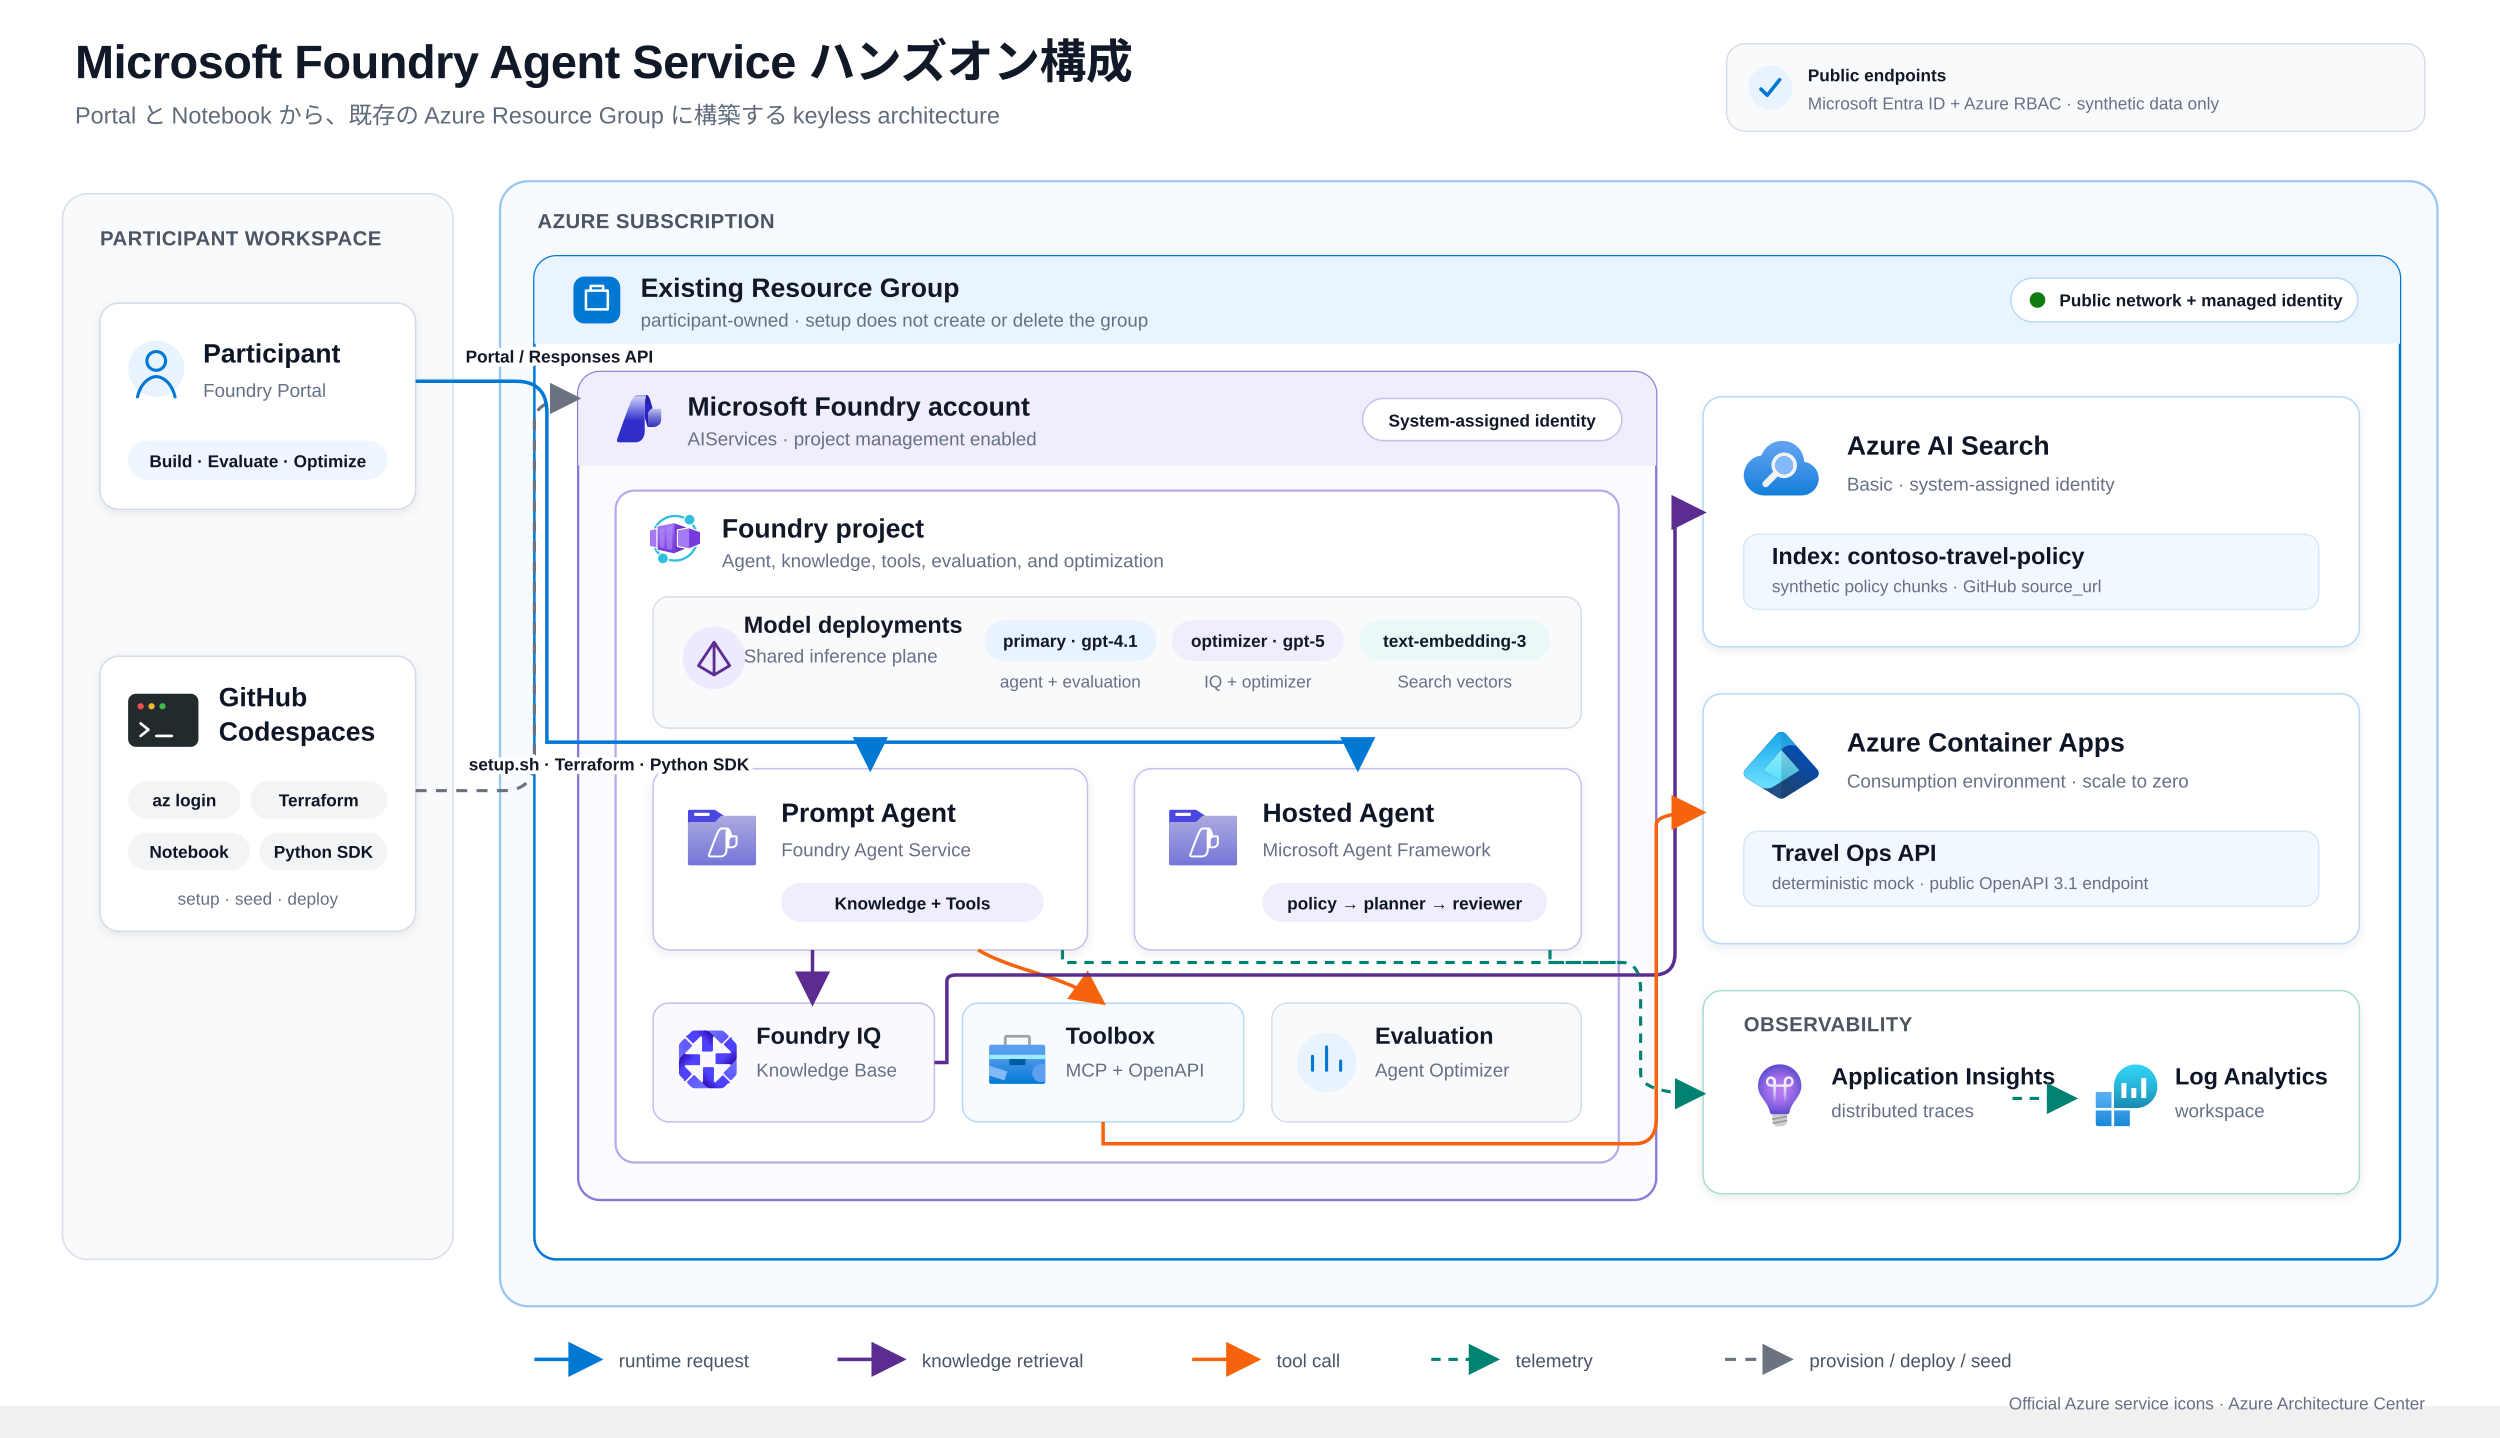
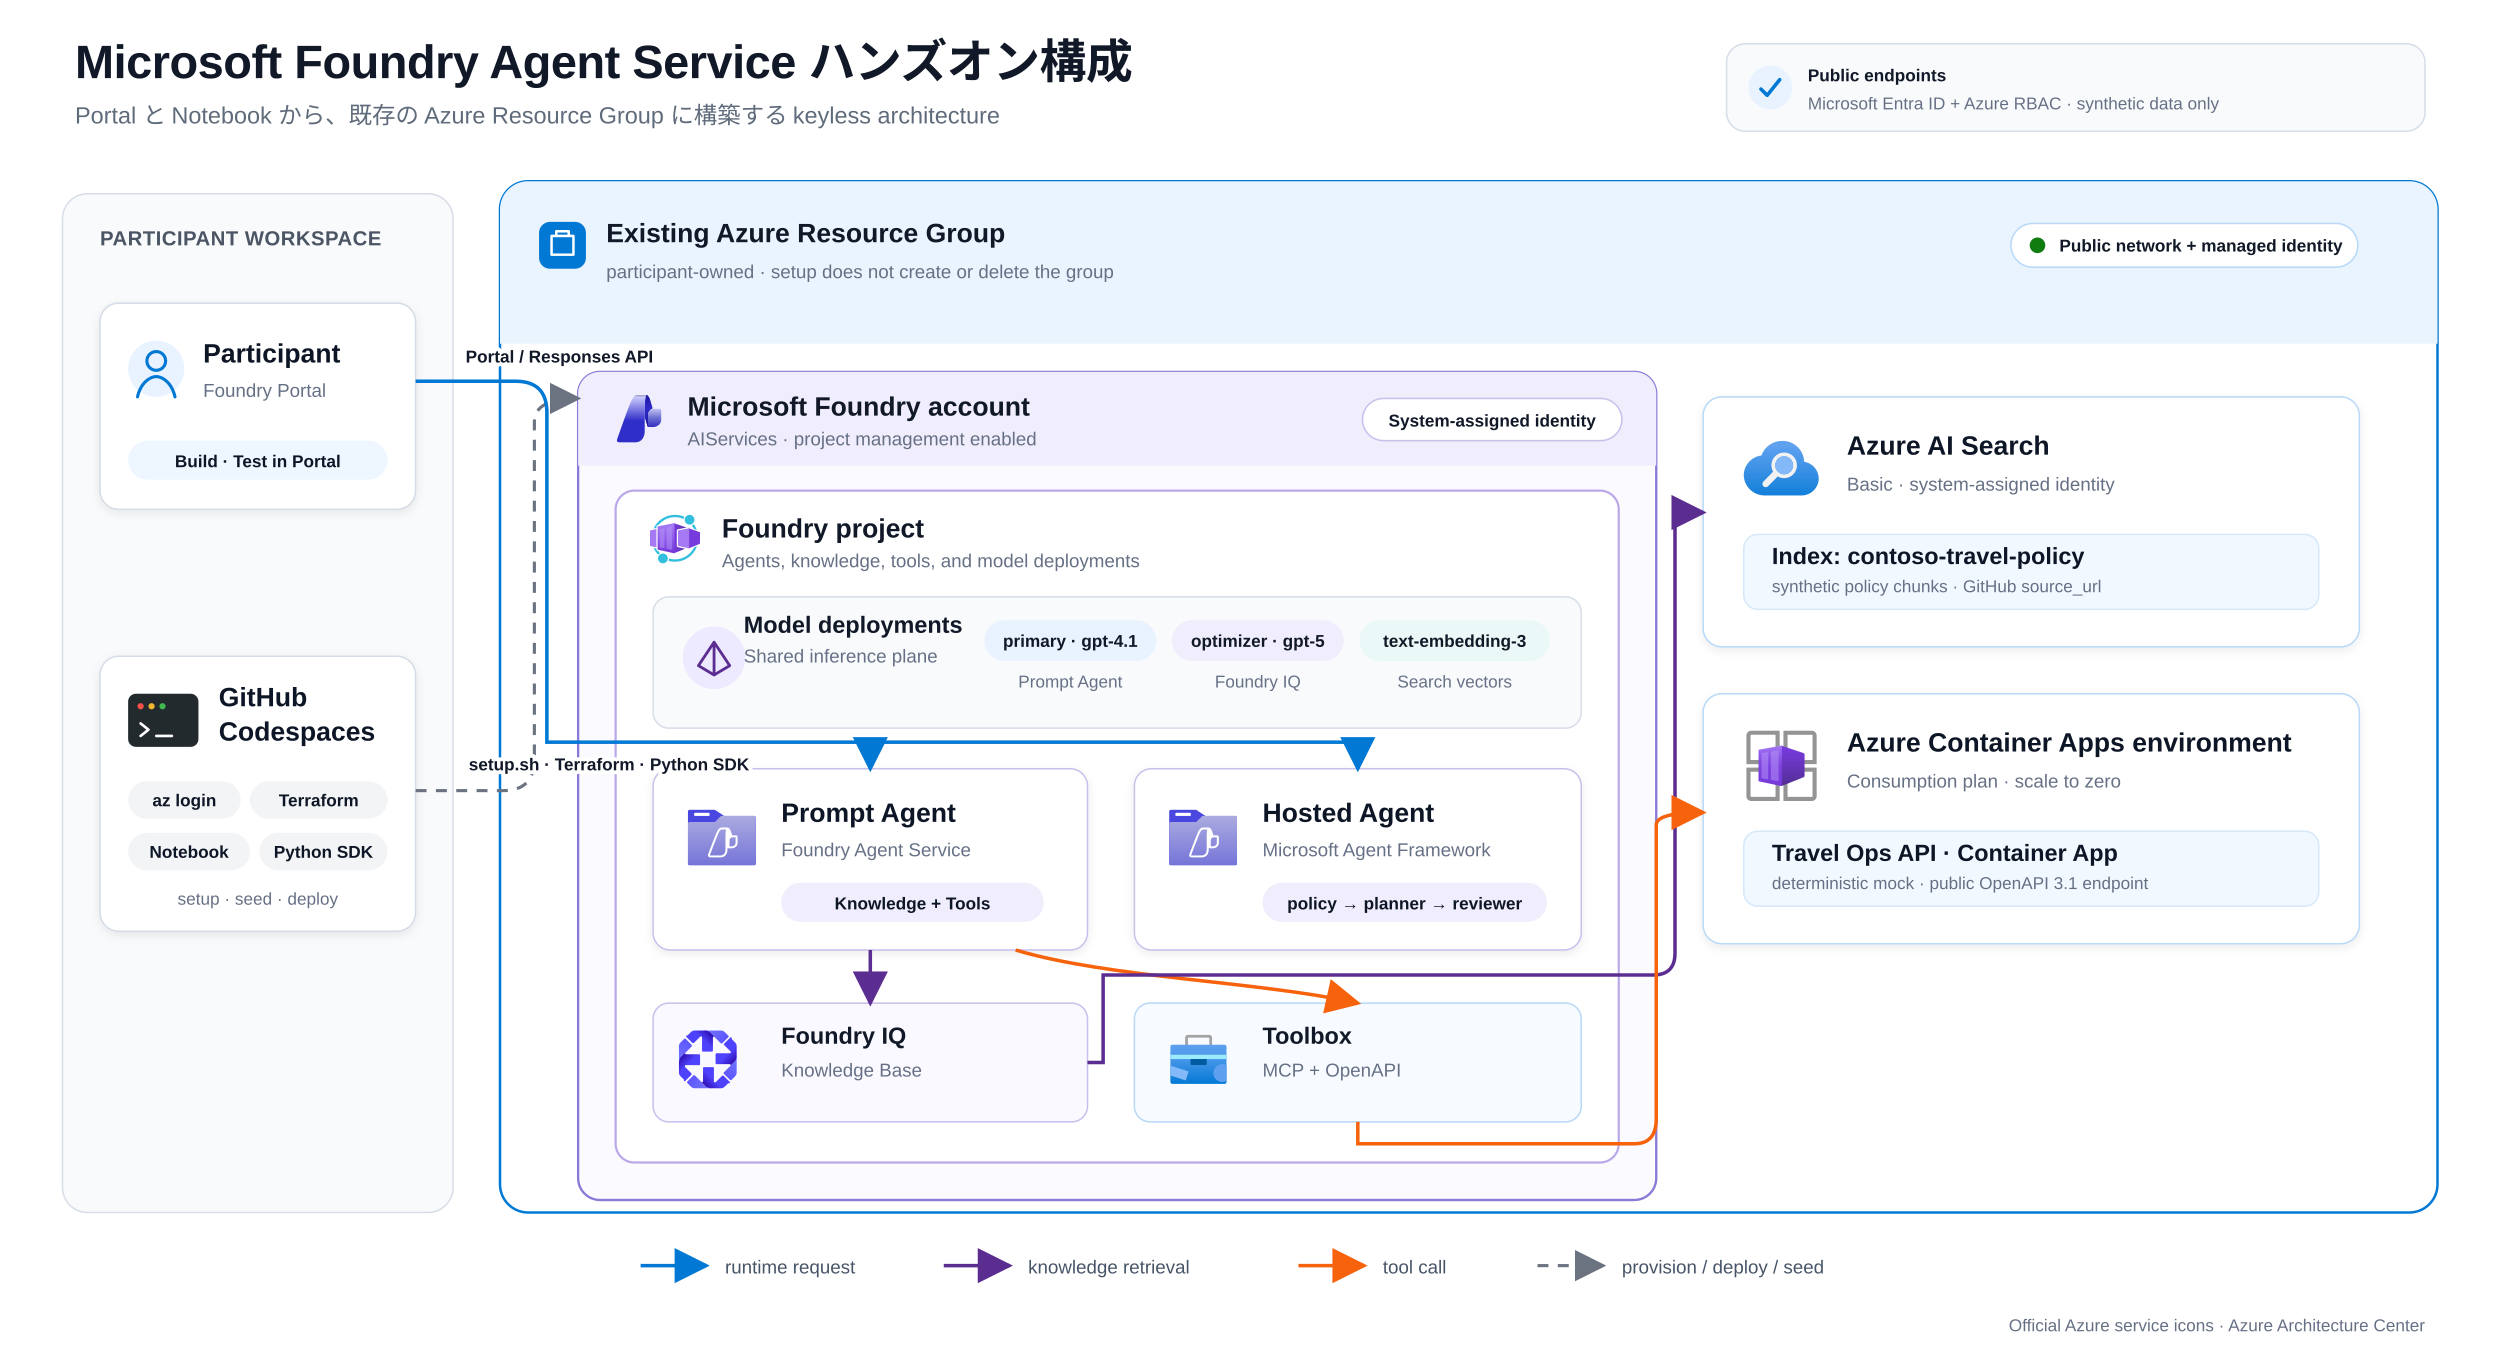
- <svg xmlns="http://www.w3.org/2000/svg" width="1600" height="920" viewBox="0 0 1600 920" role="img" aria-labelledby="title desc">
+ <svg xmlns="http://www.w3.org/2000/svg" width="1600" height="870" viewBox="0 0 1600 870" role="img" aria-labelledby="title desc">
  <defs>
    <marker id="arrow-runtime" markerWidth="10" markerHeight="10" refX="9" refY="5" orient="auto" markerUnits="strokeWidth">
      <path d="M0,0 L10,5 L0,10 Z" fill="#0078D4" />
    </marker>
    <marker id="arrow-retrieval" markerWidth="10" markerHeight="10" refX="9" refY="5" orient="auto" markerUnits="strokeWidth">
      <path d="M0,0 L10,5 L0,10 Z" fill="#5C2D91" />
    </marker>
    <marker id="arrow-tool" markerWidth="10" markerHeight="10" refX="9" refY="5" orient="auto" markerUnits="strokeWidth">
      <path d="M0,0 L10,5 L0,10 Z" fill="#F7630C" />
-     </marker>
-     <marker id="arrow-telemetry" markerWidth="10" markerHeight="10" refX="9" refY="5" orient="auto" markerUnits="strokeWidth">
-       <path d="M0,0 L10,5 L0,10 Z" fill="#008272" />
    </marker>
    <marker id="arrow-deploy" markerWidth="10" markerHeight="10" refX="9" refY="5" orient="auto" markerUnits="strokeWidth">
      <path d="M0,0 L10,5 L0,10 Z" fill="#6B7280" />
    </marker>
    <filter id="card-shadow" x="-10%" y="-10%" width="120%" height="130%">
      <feDropShadow dx="0" dy="2" stdDeviation="3" flood-color="#111827" flood-opacity="0.08" />
    </filter>
    <linearGradient id="af-1" x1="10.91" y1="13.66" x2="13.62" y2="13.66" gradientTransform="translate(0 20) scale(1 -1)" gradientUnits="userSpaceOnUse">
      <stop offset="0" stop-color="#302ec9" />
      <stop offset=".12" stop-color="#151698" />
      <stop offset=".25" stop-color="#0a0b7e" />
      <stop offset=".43" stop-color="#090c7f" />
      <stop offset=".51" stop-color="#141698" />
      <stop offset=".61" stop-color="#282ac4" />
      <stop offset=".77" stop-color="#8e8ff4" />
      <stop offset=".85" stop-color="#a7a6f7" />
      <stop offset=".91" stop-color="#cacafb" />
      <stop offset="1" stop-color="#fff" />
    </linearGradient>
    <linearGradient id="af-2" x1="12.26" y1="8.32" x2="12.26" y2="18.23" gradientTransform="translate(0 20) scale(1 -1)" gradientUnits="userSpaceOnUse">
      <stop offset=".02" stop-color="#201ba6" />
      <stop offset=".64" stop-color="#2d29c7" />
      <stop offset="1" stop-color="#201ba6" />
    </linearGradient>
    <linearGradient id="af-3" x1="14.19" y1="8.27" x2="14.19" y2="14.47" gradientTransform="translate(0 20) scale(1 -1)" gradientUnits="userSpaceOnUse">
      <stop offset="0" stop-color="#3530c3" />
      <stop offset=".5" stop-color="#6d71d1" />
      <stop offset=".97" stop-color="#c0bff5" />
      <stop offset="1" stop-color="#e3e4ff" />
    </linearGradient>
    <linearGradient id="af-4" x1="6.51" y1="3" x2="6.51" y2="19.15" gradientTransform="translate(0 20) scale(1 -1)" gradientUnits="userSpaceOnUse">
      <stop offset="0" stop-color="#302ec9" />
      <stop offset=".45" stop-color="#302ec9" />
      <stop offset=".95" stop-color="#cacafb" />
      <stop offset="1" stop-color="#7f7eaf" />
    </linearGradient>
    <symbol id="icon-foundry" viewBox="0 0 18 18">
      <path d="M11.96,11.68s.07-.1.07-.24v-3.87c0-.85.66-1.76,1.59-2.03-.06-.19-.64-2.11-.81-2.65-.17-.56-.67-1.9-1.29-1.9,0,0,0,0-.01,0h0s-.09.05-.13.13c-.32.58-.46,3.02-.46,4.84v2.26c.27.97.91,3.22.96,3.35,0,0,.05.1.09.1h0Z" fill="url(#af-1)" />
      <path d="M11.96,11.68s.07-.1.07-.24v-3.87c0-.85.66-1.76,1.59-2.03-.06-.19-.64-2.11-.81-2.65-.17-.56-.67-1.9-1.29-1.9,0,0,0,0-.01,0h0s-.09.05-.13.13c-.32.58-.46,3.02-.46,4.84v2.26c.27.97.91,3.22.96,3.35,0,0,.05.1.09.1h0Z" fill="url(#af-2)" />
      <path d="M16.01,5.46h-1.81c-1.21,0-2.17,1.09-2.17,2.11v3.87c0,.14-.04.24-.07.24s-.09-.1-.09-.1c0,0,.07.21.17.21h1.98c.62,0,2.48-.61,2.48-2.52v-3.25c0-.41-.24-.55-.49-.55Z" fill="url(#af-3)" />
      <path d="M2.34,17h5.38c2.35,0,3.2-2.03,3.2-3.81v-7.23c0-2.08.19-4.97.61-4.97h-3.23c-.77,0-1.43.82-2.18,2.48-.75,1.66-4.36,11.87-4.52,12.36-.26.79-.02,1.16.74,1.16Z" fill="url(#af-4)" />
    </symbol>
    <linearGradient id="fp-1" x1="8.798" y1="8.703" x2="14.683" y2="8.703" gradientUnits="userSpaceOnUse">
      <stop offset=".001" stop-color="#773adc" />
      <stop offset="1" stop-color="#552f99" />
    </linearGradient>
    <linearGradient id="fp-2" x1="5.764" y1="3.777" x2="5.764" y2="13.78" gradientUnits="userSpaceOnUse">
      <stop offset="0" stop-color="#a67af4" />
      <stop offset=".999" stop-color="#773adc" />
    </linearGradient>
    <symbol id="icon-project" viewBox="0 0 18 18">
      <path d="M16.932,11.578a8.448,8.448,0,0,1-7.95,5.59,8.15,8.15,0,0,1-2.33-.33,2.133,2.133,0,0,0,.18-.83c.01,0,.03.01.04.01a7.422,7.422,0,0,0,2.11.3,7.646,7.646,0,0,0,6.85-4.28l.01-.01Z" fill="#32bedd" />
      <path d="M3.582,14.068a2.025,2.025,0,0,0-.64.56,8.6,8.6,0,0,1-1.67-2.44l1.04.23v.26a.6.6,0,0,0,.47.59l.14.03a6.136,6.136,0,0,0,.62.73Z" fill="#32bedd" />
      <path d="M12.352.958a2.28,2.28,0,0,0-.27.81c-.02-.01-.05-.02-.07-.03a7.479,7.479,0,0,0-3.03-.63,7.643,7.643,0,0,0-5.9,2.8l-.29.06a.6.6,0,0,0-.48.58v.46l-1.02.19A8.454,8.454,0,0,1,8.982.268,8.6,8.6,0,0,1,12.352.958Z" fill="#32bedd" />
      <path d="M16.872,5.7l-1.09-.38a6.6,6.6,0,0,0-.72-1.16c-.02-.03-.04-.05-.05-.07a2.083,2.083,0,0,0,.72-.45A7.81,7.81,0,0,1,16.872,5.7Z" fill="#32bedd" />
      <path d="M1.1,5.668l1.21-.23v6.55l-1.23-.27-.99-.22a.111.111,0,0,1-.09-.12v-5.4a.12.12,0,0,1,.09-.12Z" fill="#a67af4" />
      <path d="M10.072,11.908l2.54.56L8.672,14.1c-.02,0-.03.01-.05.01a.154.154,0,0,1-.15-.15V3.448a.154.154,0,0,1,.15-.15.09.09,0,0,1,.05.01l4.46,1.56-3.05.57a.565.565,0,0,0-.44.54v5.4A.537.537,0,0,0,10.072,11.908Z" fill="url(#fp-1)" />
      <path d="M8.586,3.3,2.878,4.378a.177.177,0,0,0-.14.175V12.68a.177.177,0,0,0,.137.174L8.581,14.1a.176.176,0,0,0,.21-.174V3.478A.175.175,0,0,0,8.619,3.3Z" fill="url(#fp-2)" />
      <polygon points="5.948 4.921 5.948 12.483 7.934 12.814 7.934 4.564 5.948 4.921" fill="#b796f9" opacity=".5" />
      <polygon points="3.509 5.329 3.509 11.954 5.238 12.317 5.238 5.031 3.509 5.329" fill="#b796f9" opacity=".5" />
      <path d="M16,2.048a1.755,1.755,0,1,1-1.76-1.76A1.756,1.756,0,0,1,16,2.048Z" fill="#32bedd" />
      <circle cx="4.65" cy="15.973" r="1.759" fill="#32bedd" />
      <path d="M18,6.689v3.844a.222.222,0,0,1-.133.2l-.766.316-3.07,1.268-.011,0a.126.126,0,0,1-.038,0,.1.1,0,0,1-.1-.1V5.234a.1.1,0,0,1,.054-.088l0,0,.019,0a.031.031,0,0,1,.019,0,.055.055,0,0,1,.034.008l.011,0,.012,0L17.05,6.2l.8.282A.213.213,0,0,1,18,6.689Z" fill="#773adc" />
      <path d="M13.959,5.14l-3.8.715a.118.118,0,0,0-.093.117v5.409a.118.118,0,0,0,.091.116l3.8.831a.115.115,0,0,0,.137-.09.109.109,0,0,0,0-.026V5.256a.117.117,0,0,0-.115-.118A.082.082,0,0,0,13.959,5.14Z" fill="#a67af4" />
    </symbol>
    <linearGradient id="agent-1" x1="-608.13" y1="-206.36" x2="-608.13" y2="-222.59" gradientTransform="translate(617.13 -205.76) scale(1 -1)" gradientUnits="userSpaceOnUse">
      <stop offset="0" stop-color="#b6b6e1" />
      <stop offset="1" stop-color="#7372d8" />
    </linearGradient>
    <symbol id="icon-agent" viewBox="0 0 18 18">
      <path d="M17.46,3.36h-7.74c-.08,0-.16-.02-.23-.07l-2.21-1.47c-.07-.05-.15-.07-.23-.07H.54c-.11,0-.22.04-.3.12-.08.08-.12.18-.12.3v13.67c0,.05.01.11.03.16.02.05.05.1.09.14.04.04.08.07.14.09.05.02.1.03.16.03h16.91c.05,0,.11-.01.16-.03.05-.02.1-.05.14-.09.04-.04.07-.08.09-.14.02-.05.03-.11.03-.16V3.77c0-.11-.05-.21-.12-.29-.08-.08-.18-.12-.29-.12Z" fill="#4846df" />
      <path d="M5.6,2.54H1.91c-.09,0-.17.08-.17.17v.47c0,.09.08.17.17.17h3.7c.09,0,.17-.08.17-.17v-.47c0-.09-.08-.17-.17-.17Z" fill="#fff" />
      <path d="M17.46,3.34h-8.5c-.11,0-.22.04-.3.12l-1.36,1.37c-.08.08-.18.12-.3.12H.54c-.05,0-.11.01-.16.03-.05.02-.1.05-.14.09-.04.04-.07.08-.09.14-.02.05-.03.1-.03.16v10.44c0,.11.04.22.12.3.08.08.18.12.3.12h16.91c.11,0,.22-.04.3-.12.08-.08.12-.18.12-.3V3.75c0-.11-.04-.22-.12-.3-.08-.08-.18-.12-.3-.12h0Z" fill="url(#agent-1)" />
      <path d="M12.6,8.43h-.8s-.07.02-.1.02l-.04-.13c-.1-.3-.24-.73-.29-.89-.15-.46-.42-.99-.87-1.03v-.02h-1.57c-.6,0-.99.65-1.3,1.28-.37.78-2.15,5.49-2.21,5.67-.1.27-.09.48.03.64.11.16.3.24.58.24h2.62c1.26,0,1.82-1,1.82-2v-.58l.09.15h.03c.05.03.11.05.17.05h.89c.5,0,1.47-.43,1.47-1.41v-1.49c0-.31-.2-.51-.5-.51h0ZM9.93,12.22c0,.25-.06,1.48-1.29,1.48h-2.62c-.09,0-.13-.01-.15-.01h0s0-.06.03-.17c.07-.2,1.84-4.88,2.19-5.62.32-.66.59-.99.83-.99h1.16c-.07.3-.12.8-.14,1.57,0,.22,0,.39,0,.44v3.3ZM12.58,10.43c0,.72-.82.89-.95.89h-.63v-1.67c0-.08.02-.16.06-.23,0-.02.03-.04.04-.06.03-.05.07-.11.12-.16.02-.02.04-.03.06-.05.06-.05.12-.09.19-.12.02,0,.03-.02.05-.02.09-.04.19-.06.29-.06h.78v1.48Z" fill="#fff" />
    </symbol>
    <linearGradient id="iq-1" x1="9.52" y1="1882" x2="17.62" y2="1887.9" gradientTransform="translate(0 -1882.5)" gradientUnits="userSpaceOnUse">
      <stop offset="0" stop-color="#7274ff" />
      <stop offset="1" stop-color="#4f42fd" />
    </linearGradient>
    <linearGradient id="iq-2" x1="7.5" y1="1885.6" x2="10" y2="1883.1" gradientTransform="translate(0 -1882.5)" gradientUnits="userSpaceOnUse">
      <stop offset="0" stop-color="#4f42fd" />
      <stop offset="1" stop-color="#2c08ac" />
    </linearGradient>
    <linearGradient id="iq-3" x1="-.5" y1="1890.98" x2="5.4" y2="1882.88" gradientTransform="translate(0 -1882.5)" gradientUnits="userSpaceOnUse">
      <stop offset="0" stop-color="#7274ff" />
      <stop offset="1" stop-color="#4f42fd" />
    </linearGradient>
    <linearGradient id="iq-4" x1="3.11" y1="1892.99" x2=".61" y2="1890.49" gradientTransform="translate(0 -1882.5)" gradientUnits="userSpaceOnUse">
      <stop offset="0" stop-color="#4f42fd" />
      <stop offset="1" stop-color="#2c08ac" />
    </linearGradient>
    <linearGradient id="iq-5" x1="8.46" y1="1900.94" x2=".36" y2="1895.14" gradientTransform="translate(0 -1882.5)" gradientUnits="userSpaceOnUse">
      <stop offset="0" stop-color="#7274ff" />
      <stop offset="1" stop-color="#4f42fd" />
    </linearGradient>
    <linearGradient id="iq-6" x1="10.54" y1="1897.44" x2="8.04" y2="1899.94" gradientTransform="translate(0 -1882.5)" gradientUnits="userSpaceOnUse">
      <stop offset="0" stop-color="#4f42fd" />
      <stop offset="1" stop-color="#2c08ac" />
    </linearGradient>
    <linearGradient id="iq-7" x1="18.44" y1="1892.04" x2="12.64" y2="1900.14" gradientTransform="translate(0 -1882.5)" gradientUnits="userSpaceOnUse">
      <stop offset="0" stop-color="#7274ff" />
      <stop offset="1" stop-color="#4f42fd" />
    </linearGradient>
    <linearGradient id="iq-8" x1="14.95" y1="1889.95" x2="17.45" y2="1892.45" gradientTransform="translate(0 -1882.5)" gradientUnits="userSpaceOnUse">
      <stop offset="0" stop-color="#4f42fd" />
      <stop offset="1" stop-color="#2c08ac" />
    </linearGradient>
    <symbol id="icon-iq" viewBox="0 0 18 18">
      <path d="M7.85.25h5.2c.4,0,.8.2,1.1.5l1.1,1.1c.1.1.1.3,0,.4l-1.9,1.9h-.4l-1.2-1.2-1.7-1.7c-.4-.4-.8-.6-1.3-.8-.3,0-.6-.1-.9-.1h0v-.1Z" fill="url(#iq-1)" />
      <path d="M2.75,1.85l1.1-1.1c.3-.3.7-.5,1.1-.5h2.8c.4,0,.7,0,1,.1.5.1,1,.4,1.3.8l1,1c-.2-.2-.5,0-.5.2v4s-.1.3-.3.3h-2.7s-.3,0-.3-.3V2.35c0-.2,0-.3-.3-.3s0,0-.2,0l-1.1,1.1-.9.9h-.4l-1.9-1.9v-.4h.3v.1Z" fill="url(#iq-2)" />
      <path d="M.25,10.15v-5.2c0-.4.2-.8.5-1.1l1.1-1.1h.4l1.9,1.9v.4l-1.2,1.2-1.7,1.7c-.4.4-.6.8-.8,1.3,0,.3-.1.6-.1.9h-.1Z" fill="url(#iq-3)" />
      <path d="M1.85,15.25l-1.1-1.1c-.3-.3-.5-.7-.5-1.1v-2.8c0-.4,0-.7.1-1,.1-.5.4-1,.8-1.3l1-1c-.2.2,0,.5.2.5h4s.3,0,.3.3v2.7c0,.1,0,.3-.3.3H2.35c-.2,0-.3.1-.3.3v.2l1.1,1.1.9.9v.4l-1.9,1.9c-.1.1-.3.1-.4,0h0v-.3h.1Z" fill="url(#iq-4)" />
      <path d="M10.15,17.75h-5.2c-.4,0-.8-.2-1.1-.5l-1.1-1.1v-.4l1.9-1.9c0-.1.3-.1.4,0l1.2,1.2,1.7,1.7c.4.4.8.6,1.3.8.3,0,.6.1.9.1h0v.1Z" fill="url(#iq-5)" />
      <path d="M15.25,16.15l-1.1,1.1c-.3.3-.7.5-1.1.5h-2.8c-.3,0-.6,0-.9-.1-.5-.1-1-.4-1.3-.8l-1-1c.2.2.5,0,.5-.2v-4c0-.1,0-.3.3-.3h2.7c.1,0,.3.1.3.3v4c0,.2.1.3.3.3h.2l1.1-1.1.9-.9c.1-.1.3-.1.4,0l1.9,1.9c.1.1.1.3,0,.4h-.4v-.1Z" fill="url(#iq-6)" />
      <path d="M17.75,7.85v5.2c0,.4-.2.8-.5,1.1l-1.1,1.1c-.1.1-.3.1-.4,0l-1.9-1.9c-.1-.1-.1-.3,0-.4l1.2-1.2,1.7-1.7c.4-.4.6-.8.8-1.3,0-.3.1-.6.1-.9,0,0,.1,0,.1,0Z" fill="url(#iq-7)" />
      <path d="M16.15,2.75l1.1,1.1c.3.3.5.7.5,1.1v2.8c0,.3,0,.6-.1.9-.1.5-.4,1-.8,1.3l-1,1c.2-.2,0-.5-.2-.5h-4c-.1,0-.3-.1-.3-.3v-2.7s.1-.3.3-.3h4c.2,0,.3,0,.3-.3s0,0,0-.2l-1.1-1.1-.9-.9c-.1,0-.1-.3,0-.4l1.9-1.9c.1-.1.3-.1.4,0h0v.4h-.1Z" fill="url(#iq-8)" />
    </symbol>
    <linearGradient id="toolbox-1" x1="9" y1="16.431" x2="9" y2="4.559" gradientUnits="userSpaceOnUse">
      <stop offset="0" stop-color="#0078d4" />
      <stop offset=".156" stop-color="#1380da" />
      <stop offset=".528" stop-color="#3c91e5" />
      <stop offset=".822" stop-color="#559cec" />
      <stop offset="1" stop-color="#5ea0ef" />
    </linearGradient>
    <symbol id="icon-toolbox" viewBox="0 0 18 18">
      <path d="M13.135,4.659h-.85V2.422a.1.1,0,0,0-.026,0H5.845a.093.093,0,0,0-.026,0V4.659h-.85V2.379a.846.846,0,0,1,.876-.81h6.414a.846.846,0,0,1,.876.81Z" fill="#a3a3a3" />
      <rect x=".5" y="4.559" width="17" height="11.872" rx=".567" fill="url(#toolbox-1)" />
      <rect x=".5" y="7.594" width="17" height="1.311" fill="#9cebff" />
      <path d="M6.617,8.905H11.5v1.531a.281.281,0,0,1-.281.281H6.9a.281.281,0,0,1-.281-.281V8.905Z" fill="#005ba1" />
      <polygon points=".5 10.894 .5 13.889 5.144 15.378 6.015 12.662 .5 10.894" fill="#83b9f9" />
      <path d="M17.5,10.745a2.718,2.718,0,1,0,0,4.837Z" fill="#5ea0ef" />
    </symbol>
    <linearGradient id="search-1" x1="9" y1=".36" x2="9" y2="18.31" gradientUnits="userSpaceOnUse">
      <stop offset=".18" stop-color="#5ea0ef" />
      <stop offset="1" stop-color="#0078d4" />
    </linearGradient>
    <symbol id="icon-search" viewBox="0 0 18 18">
      <path d="M18,11.32a4.12,4.12,0,0,0-3.51-4,5.15,5.15,0,0,0-5.25-5,5.25,5.25,0,0,0-5,3.49A4.86,4.86,0,0,0,0,10.59a5,5,0,0,0,5.07,4.82l.44,0h8.21a.78.78,0,0,0,.22,0A4.13,4.13,0,0,0,18,11.32Z" fill="url(#search-1)" />
      <path d="M12.33,6.59a3.07,3.07,0,0,0-5.61.85,3.16,3.16,0,0,0,.33,2.27L4.71,12.08a.79.79,0,0,0,0,1.12.78.78,0,0,0,.56.23.76.76,0,0,0,.56-.23l2.33-2.36a3.14,3.14,0,0,0,.81.33,3.08,3.08,0,0,0,3.36-4.58Zm-.54,2.1A2.16,2.16,0,0,1,9.7,10.34a1.79,1.79,0,0,1-.51-.07,1.87,1.87,0,0,1-.7-.32,2.13,2.13,0,0,1-.56-.56,2.17,2.17,0,0,1-.31-1.73A2.14,2.14,0,0,1,9.7,6a2.31,2.31,0,0,1,.52.06,2.18,2.18,0,0,1,1.32,1A2.13,2.13,0,0,1,11.79,8.69Z" fill="#f2f2f2" />
      <ellipse cx="9.69" cy="8.18" rx="2.15" ry="2.16" fill="#83b9f9" />
    </symbol>
-     <linearGradient id="container-1" x1="7.697" y1="779.168" x2="14.082" y2="786.631" gradientTransform="translate(0 791.516) scale(1 -1)" gradientUnits="userSpaceOnUse">
-       <stop offset="0" stop-color="#225086" />
-       <stop offset="1" stop-color="#0055c5" />
-     </linearGradient>
-     <linearGradient id="container-2" x1="6.364" y1="778.164" x2="6.364" y2="794.412" gradientTransform="translate(0 791.516) scale(1 -1)" gradientUnits="userSpaceOnUse">
-       <stop offset="0" stop-color="#6df" />
-       <stop offset="1" stop-color="#0294e4" />
-     </linearGradient>
-     <linearGradient id="container-3" x1="9.001" y1="775.956" x2="9.001" y2="794.845" gradientTransform="translate(0 791.516) scale(1 -1)" gradientUnits="userSpaceOnUse">
-       <stop offset="0" stop-color="#44dbf9" />
-       <stop offset="1" stop-color="#cbf8ff" />
-     </linearGradient>
-     <linearGradient id="container-4" x1="13.5" y1="774.721" x2="13.5" y2="790.782" gradientTransform="translate(0 791.516) scale(1 -1)" gradientUnits="userSpaceOnUse">
-       <stop offset="0" stop-color="#041642" />
-       <stop offset="1" stop-color="#041642" stop-opacity=".25" />
+     <linearGradient id="container-1" x1="11.729" y1="4.88" x2="11.729" y2="13.099" gradientUnits="userSpaceOnUse">
+       <stop offset=".001" stop-color="#773adc" />
+       <stop offset=".528" stop-color="#6635bb" />
+       <stop offset="1" stop-color="#552f99" />
+     </linearGradient>
+     <linearGradient id="container-2" x1="6.35" y1="13.914" x2="6.35" y2="4.198" gradientUnits="userSpaceOnUse">
+       <stop offset=".001" stop-color="#773adc" />
+       <stop offset=".307" stop-color="#793ddd" />
+       <stop offset=".532" stop-color="#8046e1" />
+       <stop offset=".731" stop-color="#8c56e7" />
+       <stop offset=".915" stop-color="#9c6def" />
+       <stop offset="1" stop-color="#a67af4" />
    </linearGradient>
    <symbol id="icon-container" viewBox="0 0 18 18">
-       <path d="m17.647,9.906L10.147,1.445c-.599-.676-1.694-.676-2.294,0L.353,9.906c-.579.654-.428,1.641.323,2.111l7.499,4.688c.5.313,1.148.313,1.648,0l7.499-4.688c.751-.469.902-1.457.323-2.111h0Z" fill="url(#container-1)" />
-       <path d="m10.148,1.445c-.599-.676-1.694-.676-2.294,0L.354,9.906c-.579.654-.428,1.641.323,2.111,0,0,2.776,1.735,3.126,1.954.388.242,1.033.511,1.715.511.621,0,1.197-.18,1.676-.487l1.806-1.129-4.364-2.728,4.474-5.047c.55-.627,1.377-1.026,2.302-1.026.472,0,.917.107,1.314.292l-2.579-2.909v-.002Z" fill="url(#container-2)" />
-       <polygon points="4.636 10.138 4.688 10.17 9.001 12.866 13.365 10.138 9.001 5.214 4.636 10.138" fill="url(#container-3)" />
-       <path d="m9.001,16.939c.287,0,.574-.078.824-.234l7.499-4.688c.751-.469.902-1.457.323-2.111L10.148,1.445c-.3-.338-.723-.507-1.147-.507v16.001Z" fill="url(#container-4)" fill-opacity=".5" opacity=".5" />
-     </symbol>
-     <radialGradient id="appi-1" cx="9" cy="7.35" r="6.42" gradientUnits="userSpaceOnUse">
-       <stop offset="0" stop-color="#b77af4" />
-       <stop offset=".21" stop-color="#b378f2" />
-       <stop offset=".43" stop-color="#a672ed" />
-       <stop offset=".65" stop-color="#9267e4" />
-       <stop offset=".88" stop-color="#7559d8" />
-       <stop offset="1" stop-color="#624fd0" />
-     </radialGradient>
-     <linearGradient id="appi-2" x1="9.02" y1="3.91" x2="9.08" y2="11.49" gradientUnits="userSpaceOnUse">
-       <stop offset="0" stop-color="#f2f2f2" />
-       <stop offset=".23" stop-color="#f1f1f2" stop-opacity=".99" />
-       <stop offset=".37" stop-color="#ededf1" stop-opacity=".95" />
-       <stop offset=".48" stop-color="#e7e5f0" stop-opacity=".89" />
-       <stop offset=".58" stop-color="#dedbee" stop-opacity=".81" />
-       <stop offset=".67" stop-color="#d3ceeb" stop-opacity=".7" />
-       <stop offset=".76" stop-color="#c4bee8" stop-opacity=".57" />
-       <stop offset=".84" stop-color="#b4abe5" stop-opacity=".41" />
-       <stop offset=".92" stop-color="#a095e1" stop-opacity=".22" />
-       <stop offset=".99" stop-color="#8b7ddc" stop-opacity=".02" />
-       <stop offset="1" stop-color="#897bdc" stop-opacity="0" />
-     </linearGradient>
-     <symbol id="icon-appinsights" viewBox="0 0 18 18">
-       <path d="M10.23,17.39l.81-.87V14.2H7v2.32l.81.87A.32.32,0,0,0,8,17.5h2A.32.32,0,0,0,10.23,17.39Z" fill="#cecece" />
-       <path d="M9,.5A5.89,5.89,0,0,0,3.09,7.07c.27,2.47,2.62,3.62,3.29,6.75a.49.49,0,0,0,.47.38h4.3a.49.49,0,0,0,.47-.38c.67-3.13,3-4.28,3.29-6.75A5.89,5.89,0,0,0,9,.5ZM7,14.2" fill="url(#appi-1)" />
-       <path d="M11.46,3.79a1.4,1.4,0,0,0-1.35,1.44V6H8V5.23A1.41,1.41,0,0,0,6.59,3.79,1.4,1.4,0,0,0,5.24,5.23,1.41,1.41,0,0,0,6.59,6.68h.64v6a.36.36,0,0,0,.72,0v-6h2.16v6a.36.36,0,1,0,.72,0v-6h.63a1.4,1.4,0,0,0,1.35-1.45A1.4,1.4,0,0,0,11.46,3.79ZM7.23,6H6.55a.74.74,0,0,1-.68-.77.74.74,0,0,1,.68-.77.74.74,0,0,1,.68.77Zm4.28,0h-.68V5.19a.68.68,0,1,1,1.35,0A.73.73,0,0,1,11.51,6Z" fill="url(#appi-2)" />
-       <polygon points="6.96 15.8 11.04 15.01 11.04 14.56 6.96 15.36 6.96 15.8" fill="#999" />
-       <polygon points="11.04 16.11 11.04 15.67 6.96 16.48 6.96 16.52 7.27 16.86 11.04 16.11" fill="#999" />
-     </symbol>
-     <linearGradient id="log-1" x1="5.23" y1="17.45" x2="5.23" y2="8.09" gradientUnits="userSpaceOnUse">
-       <stop offset="0" stop-color="#1988d9" />
-       <stop offset=".9" stop-color="#54aef0" />
-     </linearGradient>
-     <linearGradient id="log-2" x1="11.5" y1="12.45" x2="11.5" y2=".55" gradientUnits="userSpaceOnUse">
-       <stop offset="0" stop-color="#198ab3" />
-       <stop offset=".44" stop-color="#27b2d7" />
-       <stop offset="1" stop-color="#32d4f5" />
-     </linearGradient>
-     <symbol id="icon-loganalytics" viewBox="0 0 18 18">
-       <path d="M5.59,13.13H9.91v4.32H5.59ZM1.15,17.45H4.87V13.13H.55v3.72A.6.6,0,0,0,1.15,17.45Zm-.6-5H4.87V8.09H.55Z" fill="url(#log-1)" />
-       <path d="M11.5.55a5.89,5.89,0,0,1,5.95,6,5.89,5.89,0,0,1-5.95,5.95H5.55V6.5A5.89,5.89,0,0,1,11.5.55Z" fill-rule="evenodd" fill="url(#log-2)" />
-       <rect x="7.59" y="5.65" width="1.36" height="4.08" fill="#fff" />
-       <rect x="10.31" y="7.01" width="1.36" height="2.72" fill="#fff" />
-       <rect x="13.03" y="4.29" width="1.36" height="5.44" fill="#fff" />
+       <path d="M8.617,8.644H.639V1.784A1.16,1.16,0,0,1,1.788.624H8.617ZM1.63,7.653h6V1.594H1.788a.158.158,0,0,0-.158.158h0Z" fill="#949494" />
+       <path d="M17.5,8.644H9.523V.624h6.828A1.16,1.16,0,0,1,17.5,1.784Zm-6.987-.991h6V1.784a.157.157,0,0,0-.123-.187.2.2,0,0,0-.035,0H10.513Z" fill="#949494" />
+       <path d="M8.617,17.485H1.788A1.149,1.149,0,0,1,.639,16.347V9.476H8.617ZM1.63,10.467v5.88a.158.158,0,0,0,.158.158H7.626V10.467Z" fill="#949494" />
+       <path d="M16.351,17.485H9.523V9.476H17.5v6.871A1.149,1.149,0,0,1,16.351,17.485Zm-5.838-.991h5.838a.157.157,0,0,0,.158-.158V10.467h-6Z" fill="#949494" />
+       <path d="M14.6,6.294a.294.294,0,0,0-.2-.278L9.044,4.205A.128.128,0,0,0,9,4.2H9a.132.132,0,0,0-.133.133v9.445A.133.133,0,0,0,9,13.911H9a.138.138,0,0,0,.049-.01l5.365-2.145a.292.292,0,0,0,.184-.272Z" fill="url(#container-1)" />
+       <path d="M8.966,4.2l-5.293.966a.161.161,0,0,0-.13.158V12.63a.16.16,0,0,0,.126.157L8.962,13.91a.161.161,0,0,0,.191-.121.22.22,0,0,0,0-.036V4.358A.16.16,0,0,0,9,4.2.163.163,0,0,0,8.966,4.2Z" fill="url(#container-2)" />
+       <path d="M6.52,5.656v6.8l1.842.3V5.335Zm-2.262.367v5.955l1.6.326V5.754Z" fill="#b796f9" opacity=".5" />
    </symbol>
    <style>
      text { font-family: "Segoe UI", "Noto Sans JP", Arial, sans-serif; fill: #111827; }
      .title { font-size: 30px; font-weight: 700; letter-spacing: -.3px; }
      .subtitle { font-size: 15px; fill: #5F6B7A; }
      .boundary-label { font-size: 13px; font-weight: 600; fill: #4B5563; letter-spacing: .3px; }
      .resource-title { font-size: 17px; font-weight: 650; }
      .service-title { font-size: 15px; font-weight: 650; }
      .service-subtitle { font-size: 12px; fill: #667085; }
      .caption { font-size: 11px; fill: #667085; }
      .chip { font-size: 11px; font-weight: 600; }
      .flow-label { font-size: 11px; font-weight: 600; paint-order: stroke; stroke: #fff; stroke-width: 5px; stroke-linejoin: round; }
      .legend { font-size: 12px; fill: #475467; }
      .runtime { fill: none; stroke: #0078D4; stroke-width: 2.25; marker-end: url(#arrow-runtime); }
      .retrieval { fill: none; stroke: #5C2D91; stroke-width: 2.25; marker-end: url(#arrow-retrieval); }
      .tool { fill: none; stroke: #F7630C; stroke-width: 2.25; marker-end: url(#arrow-tool); }
-       .telemetry { fill: none; stroke: #008272; stroke-width: 2; stroke-dasharray: 6 5; marker-end: url(#arrow-telemetry); }
-       .telemetry-branch { fill: none; stroke: #008272; stroke-width: 2; stroke-dasharray: 6 5; }
      .deploy { fill: none; stroke: #6B7280; stroke-width: 2; stroke-dasharray: 7 6; marker-end: url(#arrow-deploy); }
      .soft-line { fill: none; stroke: #B9A7E8; stroke-width: 1.5; }
    </style>
  </defs>
  <rect width="1600" height="900" fill="#FFFFFF" />
  <text x="48" y="50" class="title">Microsoft Foundry Agent Service ハンズオン構成</text>
  <text x="48" y="79" class="subtitle">Portal と Notebook から、既存の Azure Resource Group に構築する keyless architecture</text>
  <g transform="translate(1105 28)">
    <rect width="447" height="56" rx="12" fill="#F8FAFC" stroke="#D7DEE8" />
    <circle cx="28" cy="28" r="14" fill="#E8F3FF" />
    <path d="M22 29l4 4 8-10" fill="none" stroke="#0078D4" stroke-width="2.3" stroke-linecap="round" stroke-linejoin="round" />
    <text x="52" y="24" class="chip">Public endpoints</text>
    <text x="52" y="42" class="caption">Microsoft Entra ID + Azure RBAC · synthetic data only</text>
  </g>
  <g>
-     <rect x="40" y="124" width="250" height="682" rx="16" fill="#F8FAFC" stroke="#D8DEE8" />
+     <rect x="40" y="124" width="250" height="652" rx="16" fill="#F8FAFC" stroke="#D8DEE8" />
    <text x="64" y="157" class="boundary-label">PARTICIPANT WORKSPACE</text>
    <g filter="url(#card-shadow)">
      <rect x="64" y="194" width="202" height="132" rx="12" fill="#FFFFFF" stroke="#D5DCE6" />
      <circle cx="100" cy="236" r="18" fill="#E8F3FF" />
      <circle cx="100" cy="231" r="6" fill="none" stroke="#0078D4" stroke-width="2" />
      <path d="M88 254c2-9 8-13 12-13s10 4 12 13" fill="none" stroke="#0078D4" stroke-width="2" stroke-linecap="round" />
      <text x="130" y="232" class="resource-title">Participant</text>
      <text x="130" y="254" class="service-subtitle">Foundry Portal</text>
      <rect x="82" y="282" width="166" height="25" rx="12.5" fill="#EEF6FF" />
-       <text x="165" y="299" text-anchor="middle" class="chip" fill="#005A9E">Build · Evaluate · Optimize</text>
+       <text x="165" y="299" text-anchor="middle" class="chip" fill="#005A9E">Build · Test in Portal</text>
    </g>
    <g filter="url(#card-shadow)">
      <rect x="64" y="420" width="202" height="176" rx="12" fill="#FFFFFF" stroke="#D5DCE6" />
      <rect x="82" y="444" width="45" height="34" rx="5" fill="#24292F" />
      <circle cx="90" cy="452" r="2" fill="#F85149" />
      <circle cx="97" cy="452" r="2" fill="#F0B72F" />
      <circle cx="104" cy="452" r="2" fill="#3FB950" />
      <path d="M90 463l5 4-5 4M100 471h10" fill="none" stroke="#FFFFFF" stroke-width="1.7" stroke-linecap="round" stroke-linejoin="round" />
      <text x="140" y="452" class="resource-title">GitHub</text>
      <text x="140" y="474" class="resource-title">Codespaces</text>
      <g>
        <rect x="82" y="500" width="72" height="24" rx="12" fill="#F3F4F6" />
        <text x="118" y="516" text-anchor="middle" class="chip">az login</text>
        <rect x="160" y="500" width="88" height="24" rx="12" fill="#F3F4F6" />
        <text x="204" y="516" text-anchor="middle" class="chip">Terraform</text>
        <rect x="82" y="533" width="78" height="24" rx="12" fill="#F3F4F6" />
        <text x="121" y="549" text-anchor="middle" class="chip">Notebook</text>
        <rect x="166" y="533" width="82" height="24" rx="12" fill="#F3F4F6" />
        <text x="207" y="549" text-anchor="middle" class="chip">Python SDK</text>
      </g>
      <text x="165" y="579" text-anchor="middle" class="caption">setup · seed · deploy</text>
    </g>
  </g>
-   <rect x="320" y="116" width="1240" height="720" rx="18" fill="#F7FBFF" stroke="#9CC7F0" stroke-width="1.5" />
-   <text x="344" y="146" class="boundary-label">AZURE SUBSCRIPTION</text>
-   <rect x="342" y="164" width="1194" height="642" rx="14" fill="#FFFFFF" stroke="#0078D4" stroke-width="1.6" />
-   <path d="M342 178a14 14 0 0 1 14-14h1166a14 14 0 0 1 14 14v42H342Z" fill="#EAF4FF" />
-   <g transform="translate(367 177)">
+   <rect x="320" y="116" width="1240" height="660" rx="18" fill="#FFFFFF" stroke="#0078D4" stroke-width="1.6" />
+   <path d="M320 134a18 18 0 0 1 18-18h1204a18 18 0 0 1 18 18v86H320Z" fill="#EAF4FF" />
+   <g transform="translate(345 142)">
    <rect width="30" height="30" rx="7" fill="#0078D4" />
    <path d="M8 9h14v12H8zM11 6h8v3h-8z" fill="none" stroke="#fff" stroke-width="1.6" stroke-linejoin="round" />
  </g>
-   <text x="410" y="190" class="resource-title">Existing Resource Group</text>
-   <text x="410" y="209" class="service-subtitle">participant-owned · setup does not create or delete the group</text>
-   <g transform="translate(1287 178)">
+   <text x="388" y="155" class="resource-title">Existing Azure Resource Group</text>
+   <text x="388" y="178" class="service-subtitle">participant-owned · setup does not create or delete the group</text>
+   <g transform="translate(1287 143)">
    <rect width="222" height="28" rx="14" fill="#FFFFFF" stroke="#B9D9F7" />
    <circle cx="17" cy="14" r="5" fill="#107C10" />
    <text x="31" y="18" class="chip">Public network + managed identity</text>
  </g>
  <g>
    <rect x="370" y="238" width="690" height="530" rx="14" fill="#FBFAFF" stroke="#8B78D7" stroke-width="1.5" />
    <path d="M370 252a14 14 0 0 1 14-14h662a14 14 0 0 1 14 14v46H370Z" fill="#F0EDFC" />
    <use href="#icon-foundry" x="392" y="251" width="34" height="34" />
    <text x="440" y="266" class="resource-title">Microsoft Foundry account</text>
    <text x="440" y="285" class="service-subtitle">AIServices · project management enabled</text>
    <rect x="872" y="255" width="166" height="27" rx="13.5" fill="#FFFFFF" stroke="#C9C1EC" />
    <text x="955" y="273" text-anchor="middle" class="chip">System-assigned identity</text>
    <rect x="394" y="314" width="642" height="430" rx="12" fill="#FFFFFF" stroke="#B9A7E8" stroke-width="1.4" />
    <use href="#icon-project" x="416" y="329" width="32" height="32" />
    <text x="462" y="344" class="resource-title">Foundry project</text>
-     <text x="462" y="363" class="service-subtitle">Agent, knowledge, tools, evaluation, and optimization</text>
+     <text x="462" y="363" class="service-subtitle">Agents, knowledge, tools, and model deployments</text>
    <rect x="418" y="382" width="594" height="84" rx="10" fill="#F8FAFC" stroke="#D8DEE8" />
    <g transform="translate(437 401)">
      <circle cx="20" cy="20" r="20" fill="#EDE9FE" />
      <path d="M10 25l10-15 10 15-10 6zM20 10v21" fill="none" stroke="#5C2D91" stroke-width="1.8" stroke-linejoin="round" />
    </g>
    <text x="476" y="405" class="service-title">Model deployments</text>
    <text x="476" y="424" class="service-subtitle">Shared inference plane</text>
    <g transform="translate(630 397)">
      <rect width="110" height="26" rx="13" fill="#E8F3FF" />
      <text x="55" y="17" text-anchor="middle" class="chip">primary · gpt-4.1</text>
-       <text x="55" y="43" text-anchor="middle" class="caption">agent + evaluation</text>
+       <text x="55" y="43" text-anchor="middle" class="caption">Prompt Agent</text>
    </g>
    <g transform="translate(750 397)">
      <rect width="110" height="26" rx="13" fill="#F0EDFC" />
      <text x="55" y="17" text-anchor="middle" class="chip">optimizer · gpt-5</text>
-       <text x="55" y="43" text-anchor="middle" class="caption">IQ + optimizer</text>
+       <text x="55" y="43" text-anchor="middle" class="caption">Foundry IQ</text>
    </g>
    <g transform="translate(870 397)">
      <rect width="122" height="26" rx="13" fill="#EAF9F7" />
      <text x="61" y="17" text-anchor="middle" class="chip">text-embedding-3</text>
      <text x="61" y="43" text-anchor="middle" class="caption">Search vectors</text>
    </g>
    <g filter="url(#card-shadow)">
      <rect x="418" y="492" width="278" height="116" rx="11" fill="#FFFFFF" stroke="#C9C1EC" />
      <use href="#icon-agent" x="440" y="514" width="44" height="44" />
      <text x="500" y="526" class="resource-title">Prompt Agent</text>
      <text x="500" y="548" class="service-subtitle">Foundry Agent Service</text>
      <rect x="500" y="565" width="168" height="25" rx="12.5" fill="#F0EDFC" />
      <text x="584" y="582" text-anchor="middle" class="chip">Knowledge + Tools</text>
    </g>
    <g filter="url(#card-shadow)">
      <rect x="726" y="492" width="286" height="116" rx="11" fill="#FFFFFF" stroke="#C9C1EC" />
      <use href="#icon-agent" x="748" y="514" width="44" height="44" />
      <text x="808" y="526" class="resource-title">Hosted Agent</text>
      <text x="808" y="548" class="service-subtitle">Microsoft Agent Framework</text>
      <rect x="808" y="565" width="182" height="25" rx="12.5" fill="#F0EDFC" />
      <text x="899" y="582" text-anchor="middle" class="chip">policy → planner → reviewer</text>
    </g>
    <g>
-       <rect x="418" y="642" width="180" height="76" rx="10" fill="#FAF9FF" stroke="#C9C1EC" />
+       <rect x="418" y="642" width="278" height="76" rx="10" fill="#FAF9FF" stroke="#C9C1EC" />
      <use href="#icon-iq" x="434" y="659" width="38" height="38" />
-       <text x="484" y="668" class="service-title">Foundry IQ</text>
-       <text x="484" y="689" class="service-subtitle">Knowledge Base</text>
-       <rect x="616" y="642" width="180" height="76" rx="10" fill="#F7FBFF" stroke="#B9D9F7" />
-       <use href="#icon-toolbox" x="632" y="659" width="38" height="38" />
-       <text x="682" y="668" class="service-title">Toolbox</text>
-       <text x="682" y="689" class="service-subtitle">MCP + OpenAPI</text>
-       <rect x="814" y="642" width="198" height="76" rx="10" fill="#F8FAFC" stroke="#D8DEE8" />
-       <circle cx="849" cy="680" r="19" fill="#E8F3FF" />
-       <path d="M840 685v-9m9 9v-15m9 15v-6" fill="none" stroke="#0078D4" stroke-width="2" stroke-linecap="round" />
-       <text x="880" y="668" class="service-title">Evaluation</text>
-       <text x="880" y="689" class="service-subtitle">Agent Optimizer</text>
+       <text x="500" y="668" class="service-title">Foundry IQ</text>
+       <text x="500" y="689" class="service-subtitle">Knowledge Base</text>
+       <rect x="726" y="642" width="286" height="76" rx="10" fill="#F7FBFF" stroke="#B9D9F7" />
+       <use href="#icon-toolbox" x="748" y="659" width="38" height="38" />
+       <text x="808" y="668" class="service-title">Toolbox</text>
+       <text x="808" y="689" class="service-subtitle">MCP + OpenAPI</text>
    </g>
  </g>
  <g>
    <g filter="url(#card-shadow)">
      <rect x="1090" y="254" width="420" height="160" rx="12" fill="#FFFFFF" stroke="#B9D9F7" />
      <use href="#icon-search" x="1116" y="276" width="48" height="48" />
      <text x="1182" y="291" class="resource-title">Azure AI Search</text>
      <text x="1182" y="314" class="service-subtitle">Basic · system-assigned identity</text>
      <rect x="1116" y="342" width="368" height="48" rx="9" fill="#F1F8FF" stroke="#D6E9FB" />
      <text x="1134" y="361" class="service-title">Index: contoso-travel-policy</text>
      <text x="1134" y="379" class="caption">synthetic policy chunks · GitHub source_url</text>
    </g>
    <g filter="url(#card-shadow)">
      <rect x="1090" y="444" width="420" height="160" rx="12" fill="#FFFFFF" stroke="#B9D9F7" />
      <use href="#icon-container" x="1116" y="466" width="48" height="48" />
-       <text x="1182" y="481" class="resource-title">Azure Container Apps</text>
-       <text x="1182" y="504" class="service-subtitle">Consumption environment · scale to zero</text>
+       <text x="1182" y="481" class="resource-title">Azure Container Apps environment</text>
+       <text x="1182" y="504" class="service-subtitle">Consumption plan · scale to zero</text>
      <rect x="1116" y="532" width="368" height="48" rx="9" fill="#F1F8FF" stroke="#D6E9FB" />
-       <text x="1134" y="551" class="service-title">Travel Ops API</text>
+       <text x="1134" y="551" class="service-title">Travel Ops API · Container App</text>
      <text x="1134" y="569" class="caption">deterministic mock · public OpenAPI 3.1 endpoint</text>
-     </g>
-     <g filter="url(#card-shadow)">
-       <rect x="1090" y="634" width="420" height="130" rx="12" fill="#FFFFFF" stroke="#A9DDD6" />
-       <text x="1116" y="660" class="boundary-label">OBSERVABILITY</text>
-       <use href="#icon-appinsights" x="1118" y="680" width="42" height="42" />
-       <text x="1172" y="694" class="service-title">Application Insights</text>
-       <text x="1172" y="715" class="service-subtitle">distributed traces</text>
-       <path d="M1288 703h40" class="telemetry" />
-       <use href="#icon-loganalytics" x="1340" y="680" width="42" height="42" />
-       <text x="1392" y="694" class="service-title">Log Analytics</text>
-       <text x="1392" y="715" class="service-subtitle">workspace</text>
    </g>
  </g>
  <path d="M266 506 H322 Q342 506 342 486 V270 Q342 255 370 255" class="deploy" />
  <text x="300" y="493" class="flow-label" fill="#6B7280">setup.sh · Terraform · Python SDK</text>
  <path d="M266 244 H330 Q350 244 350 264 V475 H869" fill="none" stroke="#0078D4" stroke-width="2.25" />
  <text x="298" y="232" class="flow-label" fill="#0078D4">Portal / Responses API</text>
  <path d="M557 475 V492" class="runtime" />
  <path d="M869 475 V492" class="runtime" />
-   <path d="M520 608 V642" class="retrieval" />
-   <path d="M626 608 C650 622 681 624 706 642" class="tool" />
-   <path d="M598 680 H606 V628 Q606 624 612 624 H1058 Q1072 624 1072 610 V337 Q1072 328 1090 328" class="retrieval" />
-   <path d="M706 718 V732 H1046 Q1060 732 1060 716 V528 Q1060 520 1090 520" class="tool" />
-   <path d="M680 608 V616 H1038 Q1050 616 1050 634 V687 Q1050 700 1090 700" class="telemetry" />
-   <path d="M992 608 V616 H1038" class="telemetry-branch" />
-   <g transform="translate(342 870)">
+   <path d="M557 608 V642" class="retrieval" />
+   <path d="M650 608 C710 626 806 628 869 642" class="tool" />
+   <path d="M696 680 H706 V624 H1058 Q1072 624 1072 610 V337 Q1072 328 1090 328" class="retrieval" />
+   <path d="M869 718 V732 H1046 Q1060 732 1060 716 V528 Q1060 520 1090 520" class="tool" />
+   <g transform="translate(410 810)">
    <line x1="0" y1="0" x2="42" y2="0" class="runtime" />
    <text x="54" y="5" class="legend">runtime request</text>
    <line x1="194" y1="0" x2="236" y2="0" class="retrieval" />
    <text x="248" y="5" class="legend">knowledge retrieval</text>
    <line x1="421" y1="0" x2="463" y2="0" class="tool" />
    <text x="475" y="5" class="legend">tool call</text>
-     <line x1="574" y1="0" x2="616" y2="0" class="telemetry" />
-     <text x="628" y="5" class="legend">telemetry</text>
-     <line x1="762" y1="0" x2="804" y2="0" class="deploy" />
-     <text x="816" y="5" class="legend">provision / deploy / seed</text>
-   </g>
-   <text x="1552" y="902" text-anchor="end" class="caption">Official Azure service icons · Azure Architecture Center</text>
+     <line x1="574" y1="0" x2="616" y2="0" class="deploy" />
+     <text x="628" y="5" class="legend">provision / deploy / seed</text>
+   </g>
+   <text x="1552" y="852" text-anchor="end" class="caption">Official Azure service icons · Azure Architecture Center</text>
</svg>
